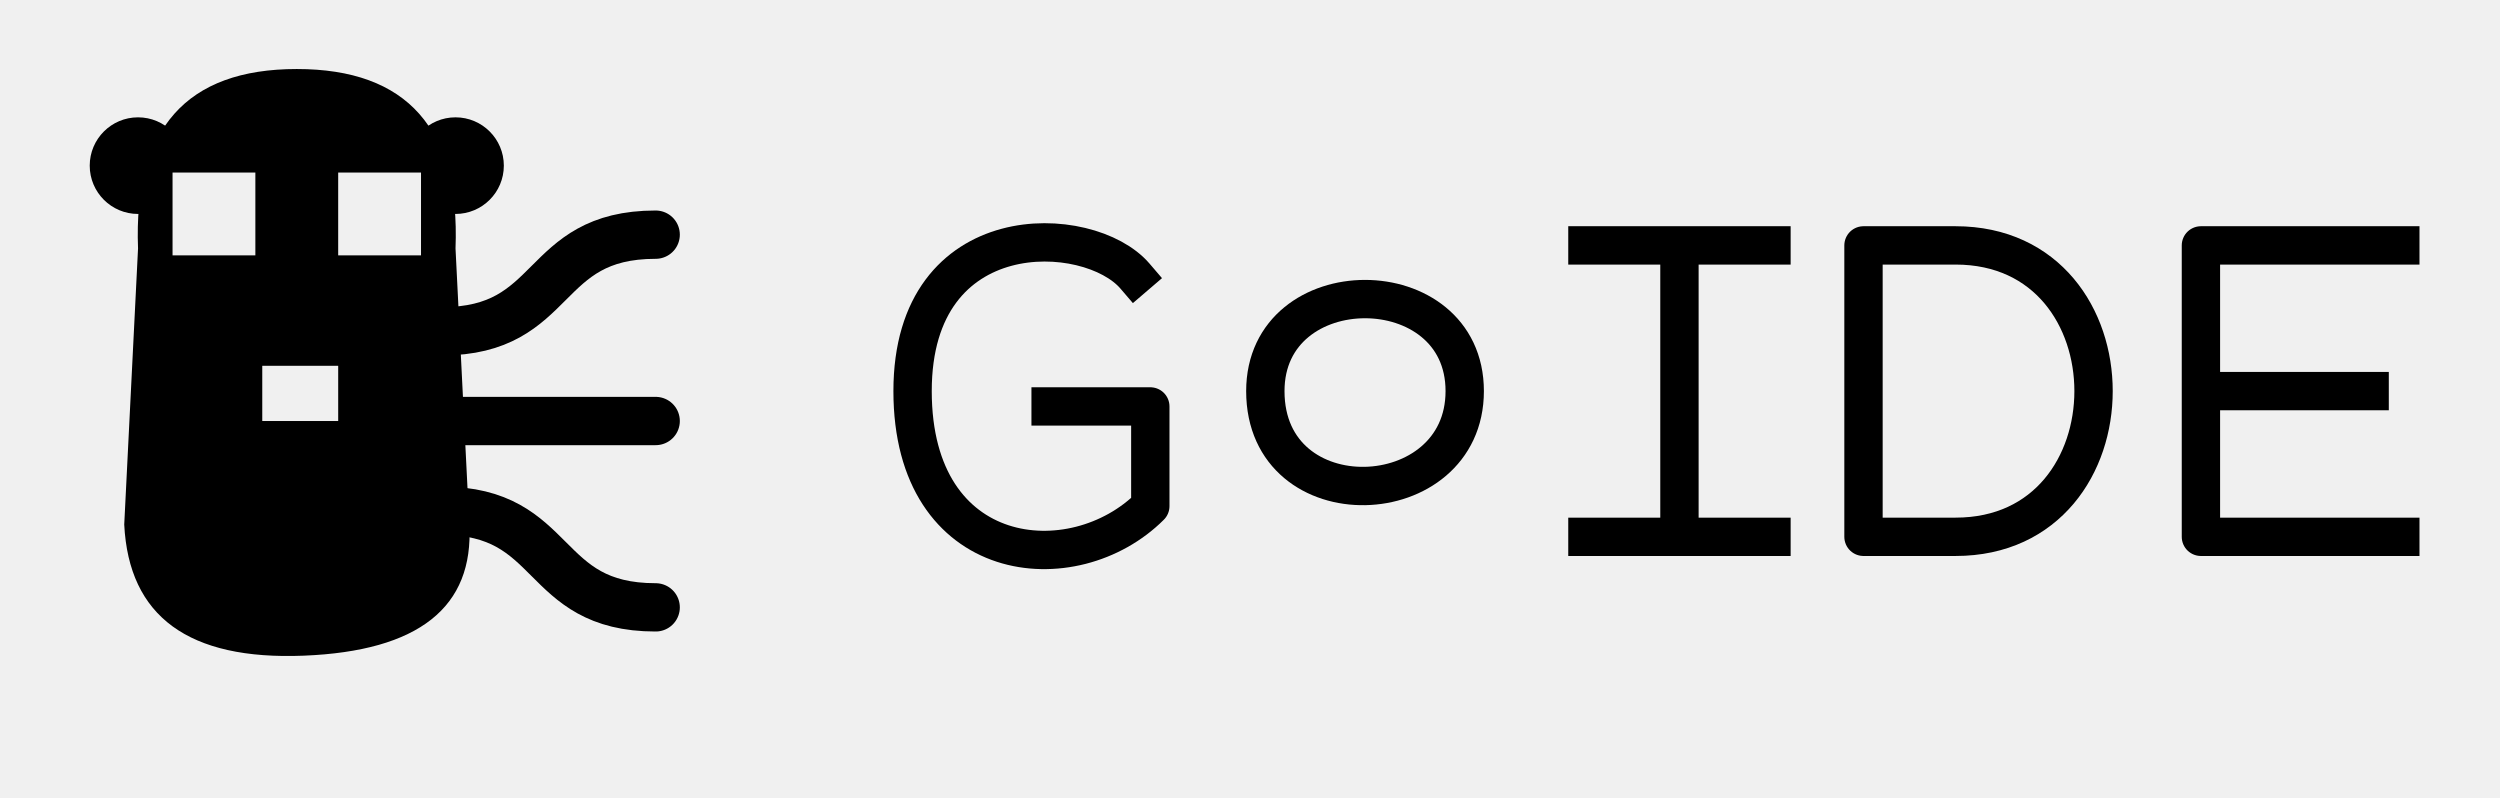
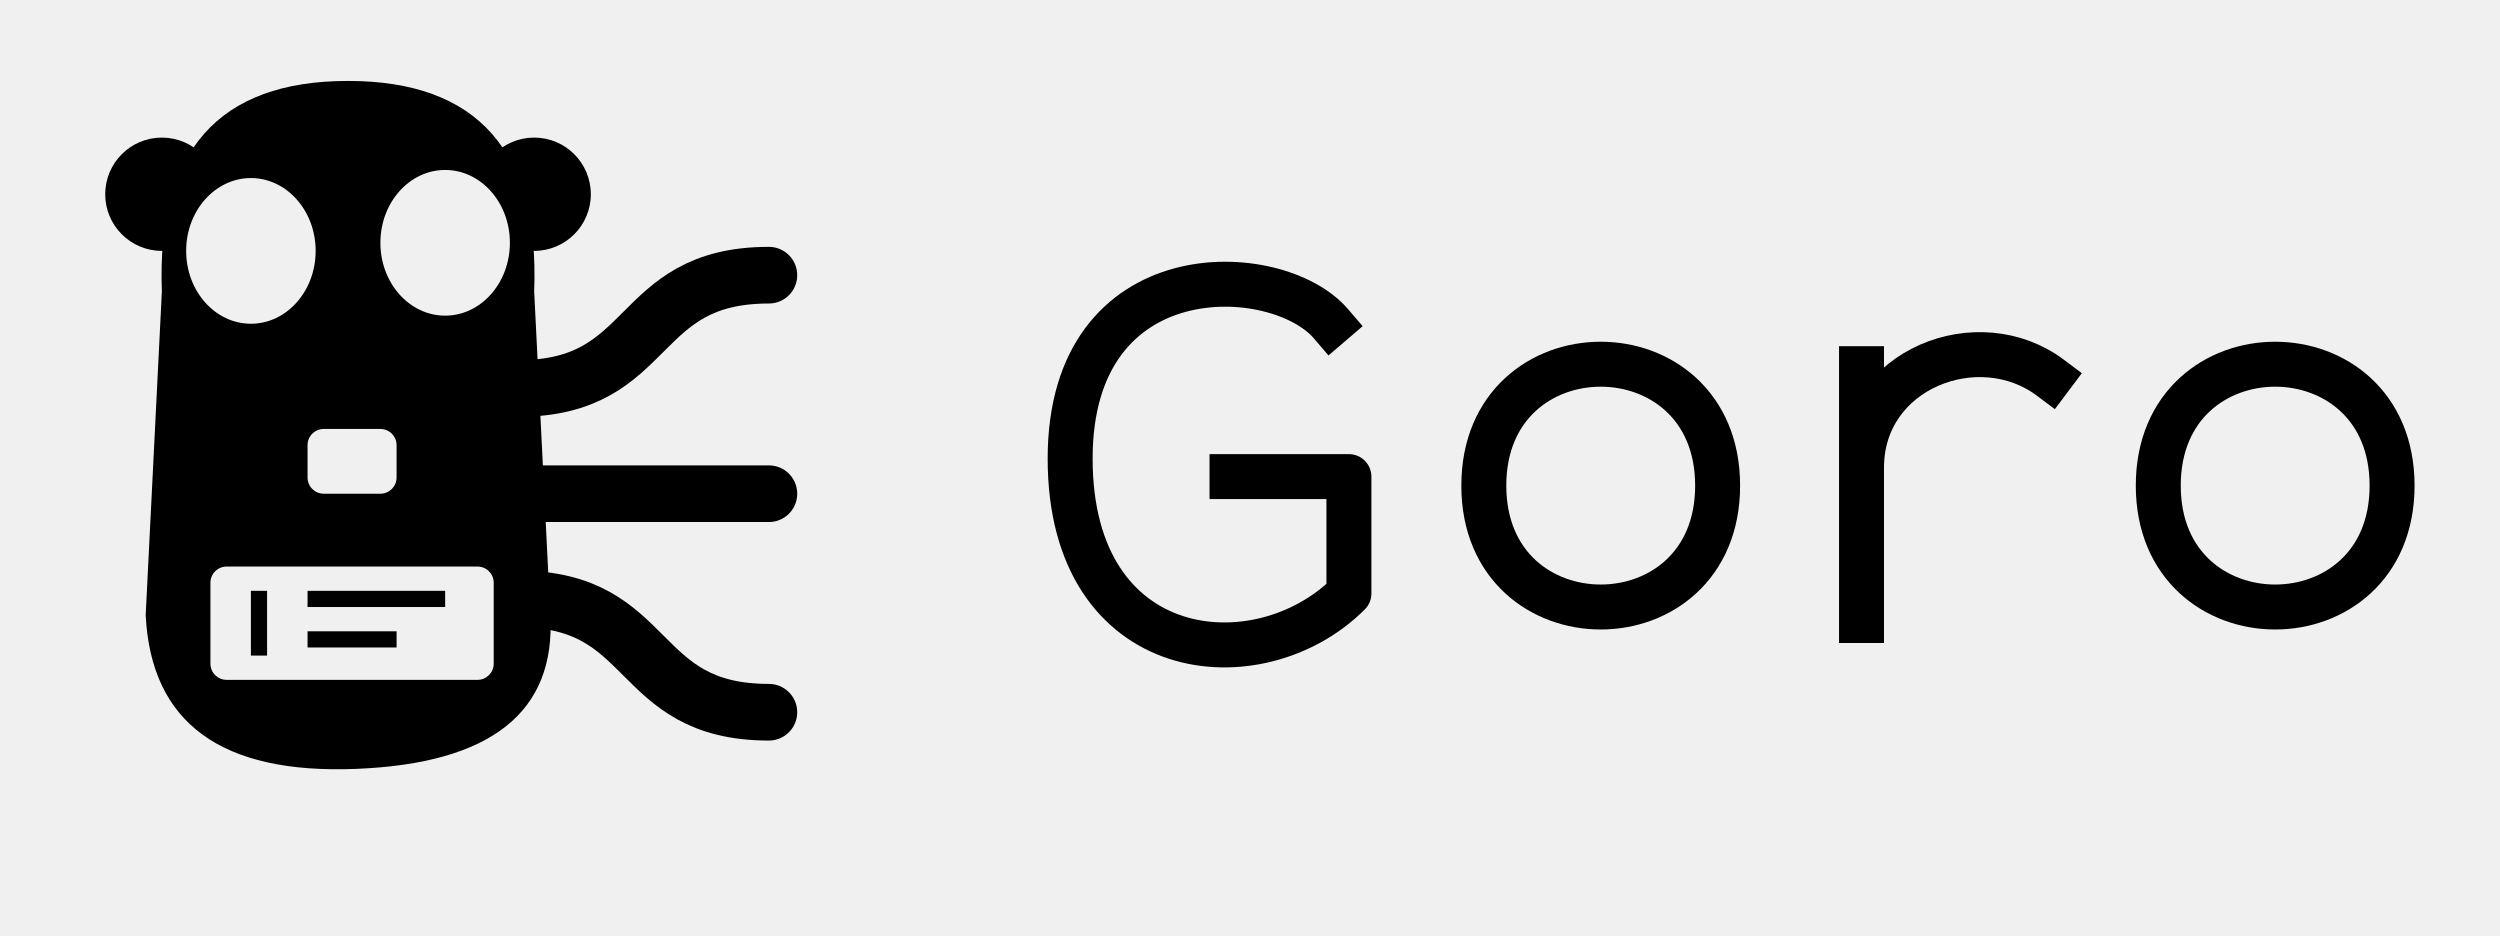
- <svg xmlns="http://www.w3.org/2000/svg" viewBox="0 0 326 104" fill="none">
+ <svg xmlns="http://www.w3.org/2000/svg" viewBox="0 0 278 104" fill="none">
  <g transform="scale(.9)">
    <defs>
      <mask id="eyes">
        <rect width="104" height="104" fill="white" />
-         <path fill="black" d="M25 25h12v12H25zm24 0h12v12H49zM38 53h11v8H38z" />
+         <g fill="black">
+           <ellipse cx="31" cy="31" rx="8" ry="9" />
+           <ellipse cx="55" cy="30" rx="8" ry="9" />
+           <rect x="38" y="53" width="11" height="8" rx="2" />
+           <rect x="26" y="70" width="35" height="14" rx="2" />
+         </g>
+         <path d="M32 73v8M38 74h17M38 79h11" stroke="white" stroke-width="2" />
      </mask>
    </defs>
    <g mask="url(#eyes)">
      <g stroke="currentColor" stroke-width="7" stroke-linecap="round">
        <path d="M64 48C81 48 78 34 95 34M65 61H95M64 74C81 74 78 88 95 88" />
      </g>
      <circle cx="20" cy="24" r="7" fill="currentColor" />
      <circle cx="66" cy="24" r="7" fill="currentColor" />
      <path fill="currentColor" d="M20 36Q19 10 43 10T66 36L68 76Q69 94 44 95T18 76Z" />
    </g>
  </g>
  <g transform="translate(112 26)">
    <path transform="translate(0 0)" d="M36 10C30 3 7 2 7 25S28 50 38 40V27H25" stroke="currentColor" stroke-width="5" stroke-linecap="square" stroke-linejoin="round" />
-     <path transform="translate(45 0)" d="M8 25C8 9 34 9 34 25S8 42 8 25Z" stroke="currentColor" stroke-width="5" stroke-linecap="square" stroke-linejoin="round" />
-     <path transform="translate(87 0)" d="M8 6H32M20 6V44M8 44H32" stroke="currentColor" stroke-width="5" stroke-linecap="square" stroke-linejoin="round" />
-     <path transform="translate(123 0)" d="M8 6H20C44 6 44 44 20 44H8Z" stroke="currentColor" stroke-width="5" stroke-linecap="square" stroke-linejoin="round" />
-     <path transform="translate(167 0)" d="M34 6H8V44H34M8 25H30" stroke="currentColor" stroke-width="5" stroke-linecap="square" stroke-linejoin="round" />
+     <path transform="translate(45 0)" d="M8 28C8 10 34 10 34 28S8 46 8 28Z" stroke="currentColor" stroke-width="5" stroke-linecap="square" stroke-linejoin="round" />
+     <path transform="translate(87 0)" d="M8 43V15M8 26C8 15 21 10 29 16" stroke="currentColor" stroke-width="5" stroke-linecap="square" stroke-linejoin="round" />
+     <path transform="translate(120 0)" d="M8 28C8 10 34 10 34 28S8 46 8 28Z" stroke="currentColor" stroke-width="5" stroke-linecap="square" stroke-linejoin="round" />
  </g>
</svg>
